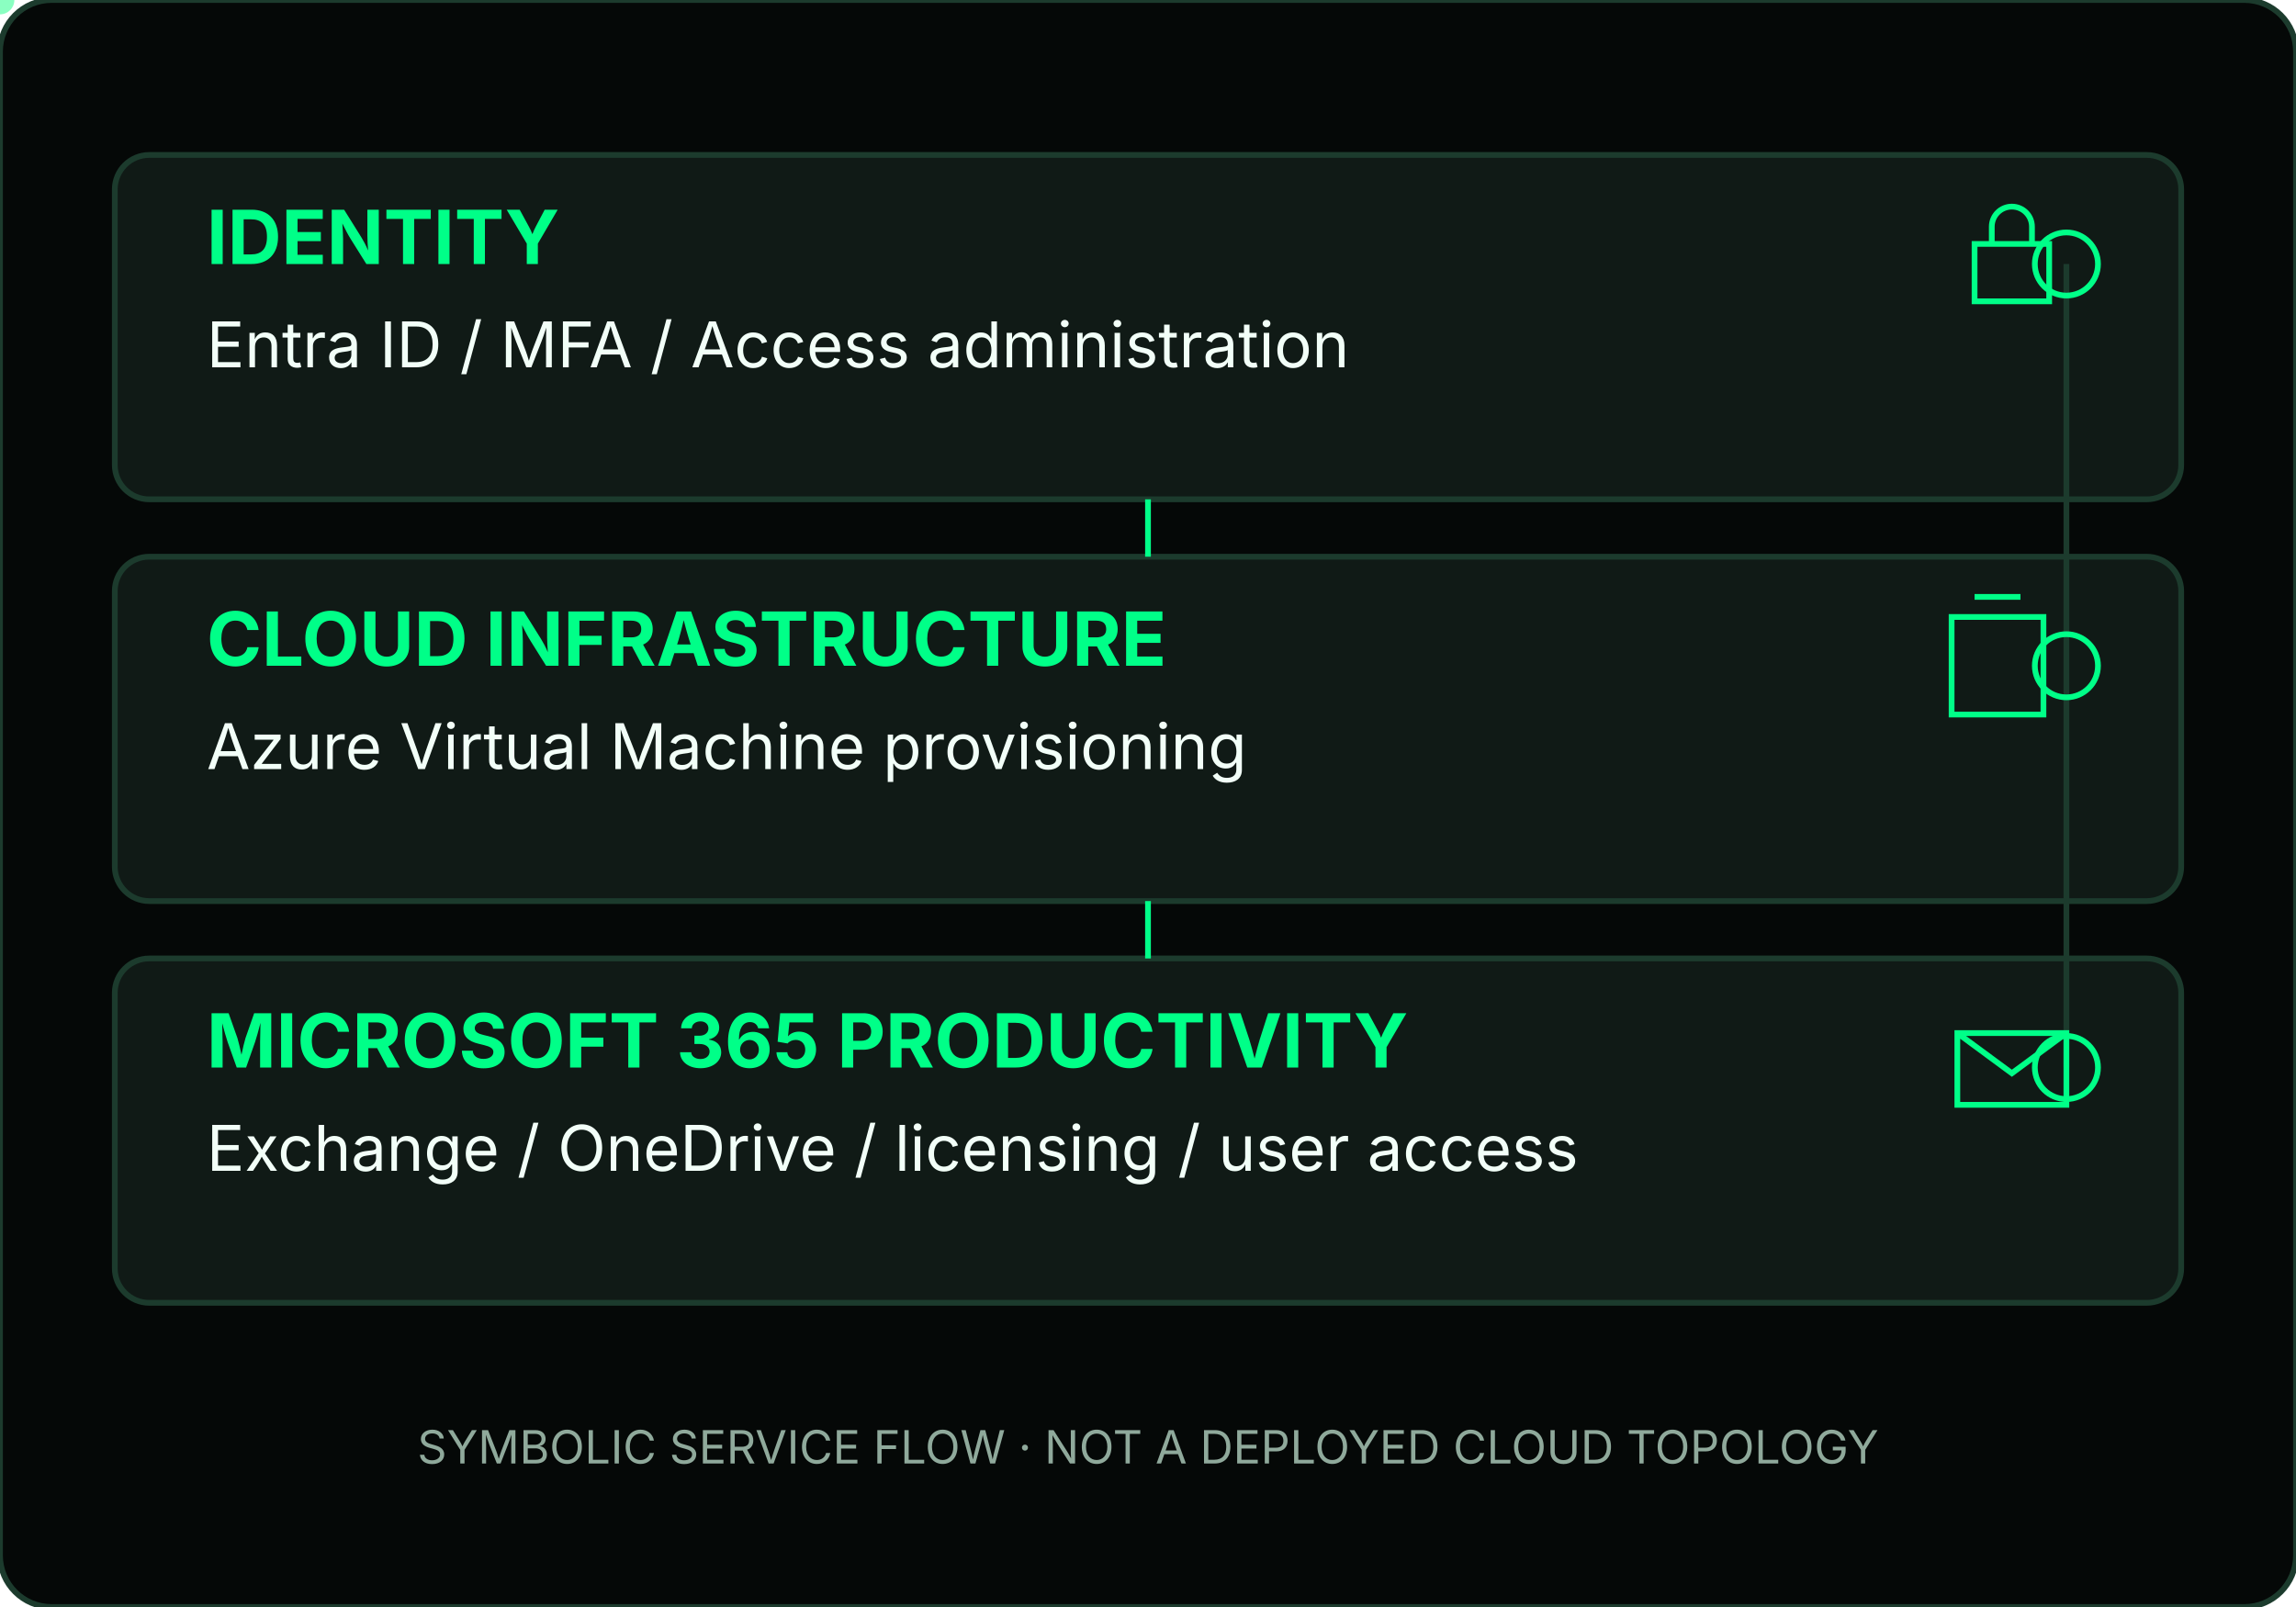
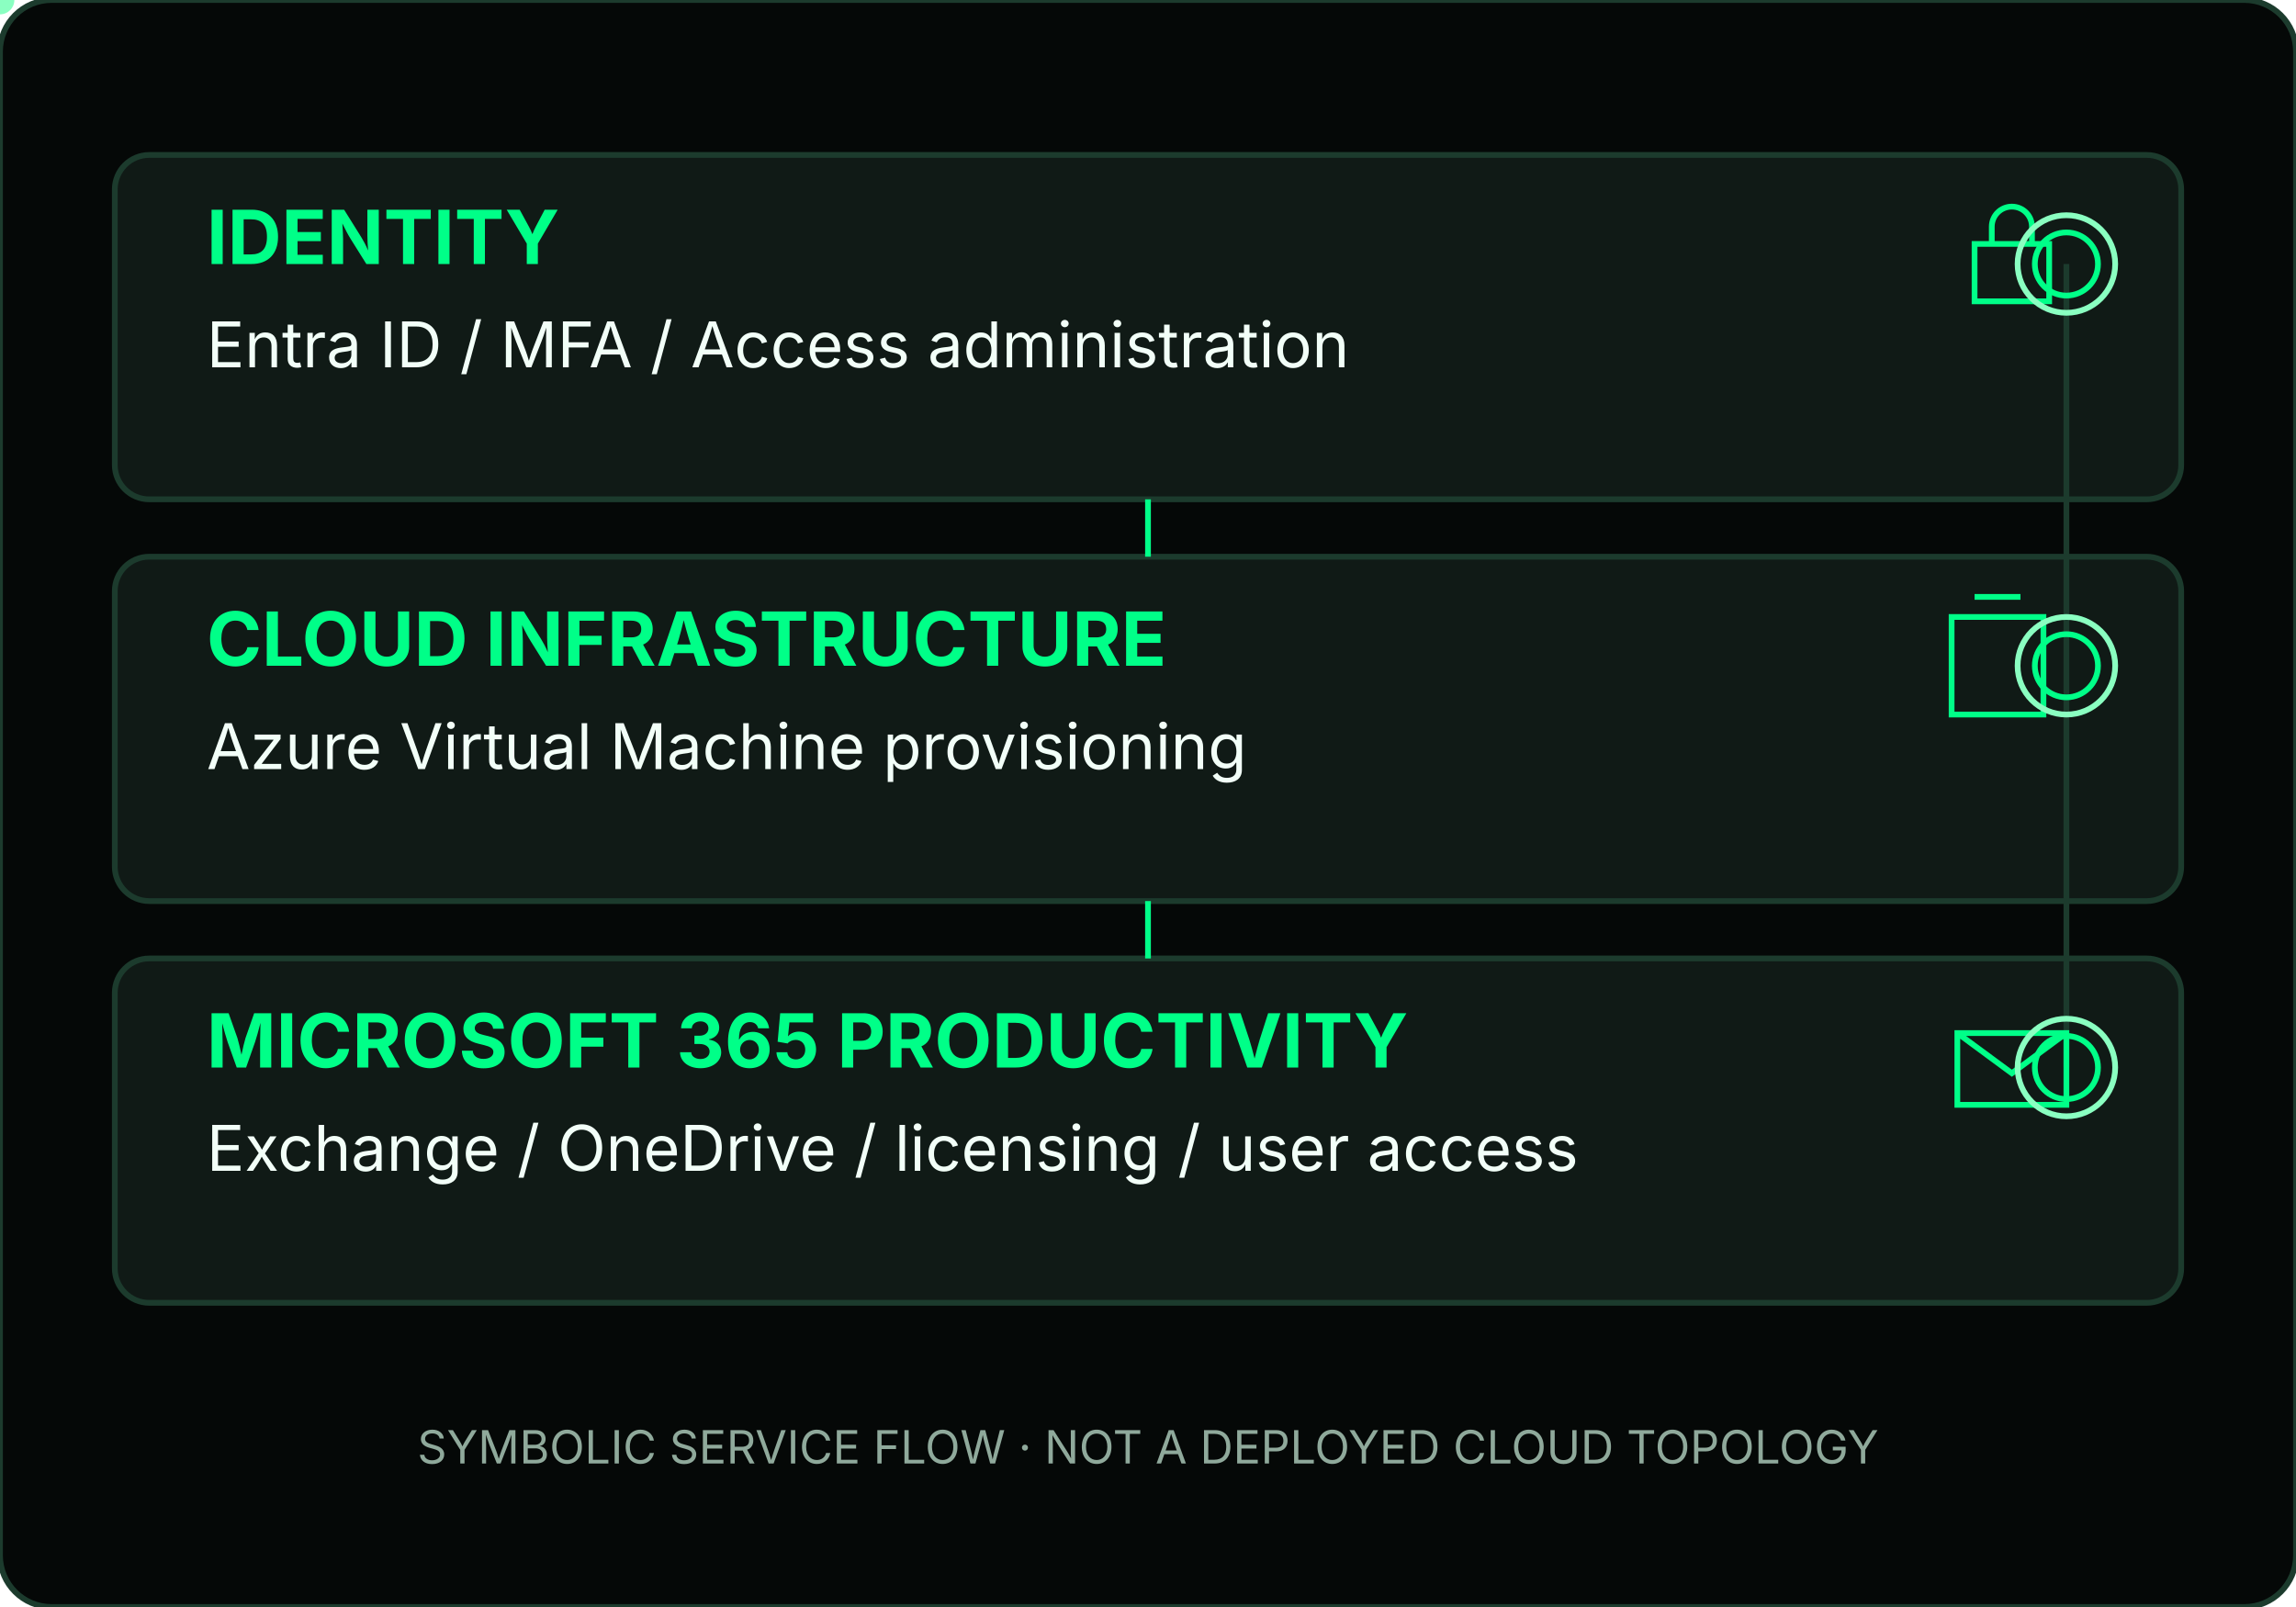
<svg xmlns="http://www.w3.org/2000/svg" width="800" height="560" viewBox="0 0 800 560" role="img" aria-labelledby="title">
  <style>@media (prefers-reduced-motion: reduce) {.motion { display: none; }}</style>
  <rect width="800" height="560" rx="18" fill="#050807" stroke="#1C3B2D" stroke-width="2" />
  <g fill="#101A16" stroke="#1C3B2D" stroke-width="2">
    <rect x="40" y="54" width="720" height="120" rx="12" />
    <rect x="40" y="194" width="720" height="120" rx="12" />
    <rect x="40" y="334" width="720" height="120" rx="12" />
  </g>
  <g fill="none" stroke="#00FF88" stroke-width="2">
    <path d="M400 174V194M400 314V334" />
  </g>
  <g font-family="Inter, Segoe UI, Arial, sans-serif" fill="#F2FFF8">
    <g fill="#00FF88" font-size="26" font-weight="700">
      <text x="72" y="92">IDENTITY</text>
      <text x="72" y="232">CLOUD INFRASTRUCTURE</text>
      <text x="72" y="372">MICROSOFT 365 PRODUCTIVITY</text>
    </g>
    <g font-size="22">
      <text x="72" y="128">Entra ID / MFA / Access administration</text>
      <text x="72" y="268">Azure Virtual Machine provisioning</text>
      <text x="72" y="408">Exchange / OneDrive / licensing / user access</text>
    </g>
  </g>
  <path d="M720 92V232V372" fill="none" stroke="#1C3B2D" stroke-width="2" />
  <g fill="none" stroke="#00FF88" stroke-width="2">
    <circle cx="720" cy="92" r="11" />
    <circle cx="720" cy="232" r="11" />
    <circle cx="720" cy="372" r="11" />
    <path d="M680 215h32v34h-32zM688 208h16" />
    <path d="M682 360h38v25h-38zM682 360l19 14 19-14" />
    <path d="M694 85v-6a7 7 0 0 1 14 0v6m-20 0h26v20h-26z" />
  </g>
  <g class="motion" fill="#8AFFC1">
    <circle r="5">
      <animateMotion dur="9s" repeatCount="indefinite" path="M720 92V372" />
    </circle>
    <circle r="4">
      <animateMotion dur="11s" begin="3s" repeatCount="indefinite" path="M720 372V92" />
    </circle>
  </g>
+   <g class="motion" fill="none" stroke="#8AFFC1" stroke-width="2">
+     <circle cx="720" cy="92" r="17">
+       <animate attributeName="r" values="11;18;11" dur="9s" repeatCount="indefinite" />
+     </circle>
+     <circle cx="720" cy="232" r="17">
+       <animate attributeName="r" values="11;18;11" dur="9s" begin="3s" repeatCount="indefinite" />
+     </circle>
+     <circle cx="720" cy="372" r="17">
+       <animate attributeName="r" values="11;18;11" dur="9s" begin="6s" repeatCount="indefinite" />
+     </circle>
+   </g>
  <text x="400" y="510" text-anchor="middle" fill="#8FA99B" font-family="Inter, Segoe UI, Arial, sans-serif" font-size="16">SYMBOLIC SERVICE FLOW · NOT A DEPLOYED CLOUD TOPOLOGY</text>
</svg>
